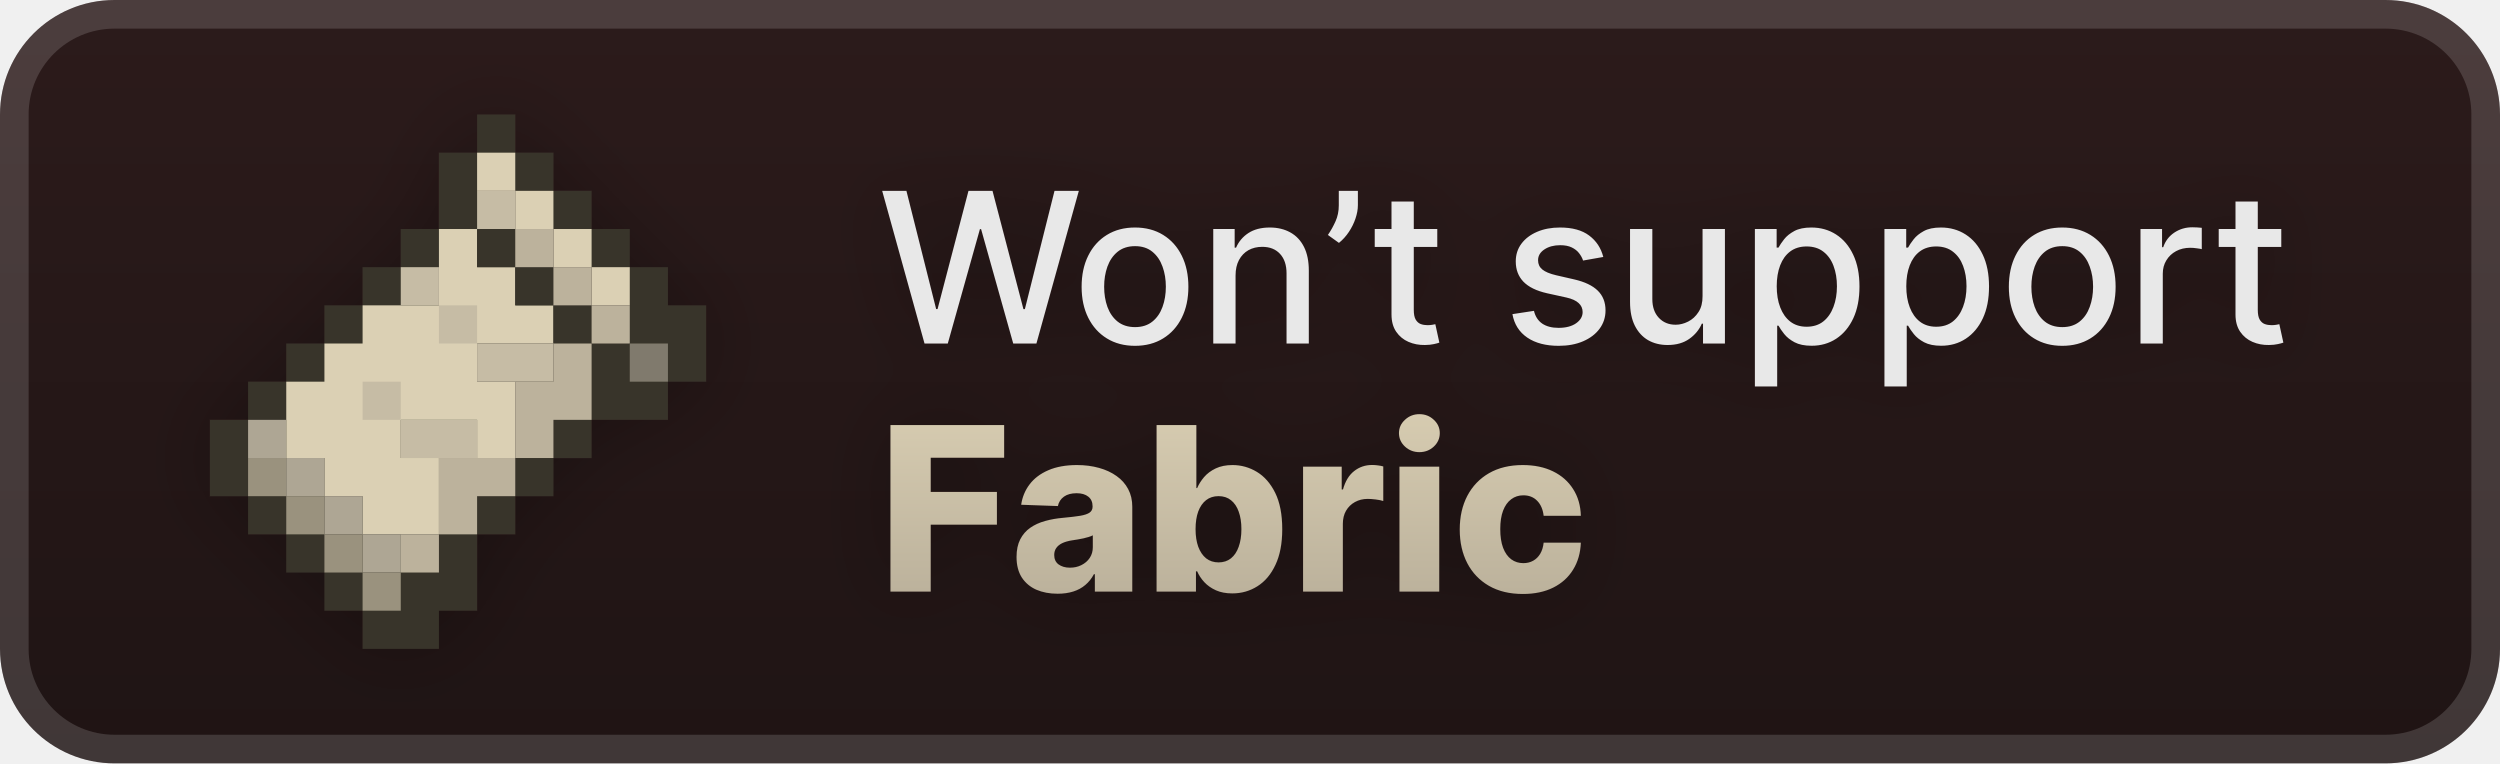
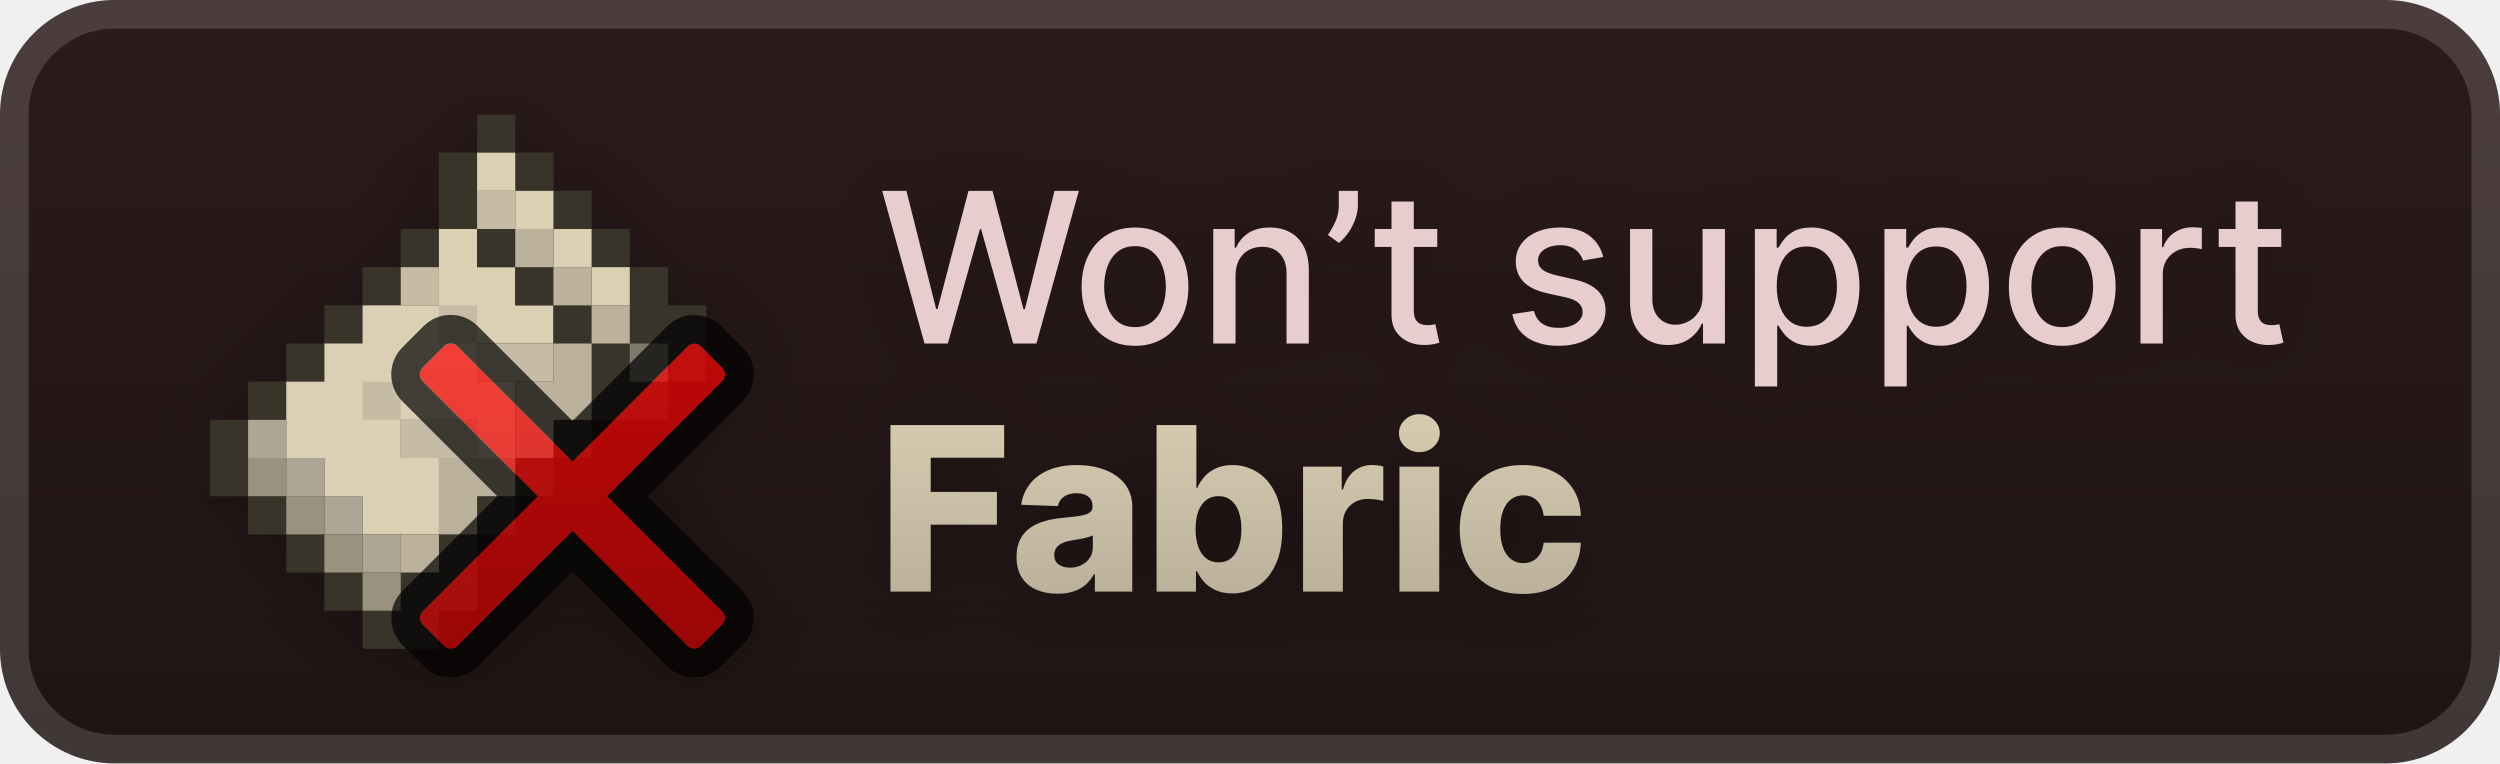
<svg xmlns="http://www.w3.org/2000/svg" width="131" height="40" viewBox="0 0 131 40" fill="none">
-   <rect x="-0" width="131" height="40" rx="6" fill="url(#paint0_linear_28_1085)" />
-   <g filter="url(#filter0_d_28_1085)">
-     <path d="M25 6V8H23V12H21V14H19V16H17V18H15V20H13V22H11V26H13V28H15V30H17V32H19V34H23V32H25V28H27V26H29V24H31V22H35V20H37V16H35V14H33V12H31V10H29V8H27V6H25Z" fill="#38342A" />
-     <path d="M25 8V10H27V12H29V14H31V16H33V14H31V12H29V10H27V8H25Z" fill="#DBD0B4" />
-     <path d="M25 10V12H27V10H25Z" fill="#C6BCA5" />
-     <path d="M23 12V16H19V18H17V20H15V24H17V26H19V28H23V24H21V22H25V24H27V20H25V18H29V16H27V14H25V12H23Z" fill="#DBD0B4" />
-     <path d="M25 12V14H27V16H29V18H31V16H29V14H27V12H25Z" fill="#38342A" />
-     <path d="M27 12V14H29V12H27Z" fill="#BCB29C" />
-     <path d="M21 14V16H23V14H21Z" fill="#C6BCA5" />
-     <path d="M29 14V16H31V14H29Z" fill="#BCB29C" />
-     <path d="M23 16V18H25V16H23Z" fill="#C6BCA5" />
-     <path d="M31 16V18H33V16H31Z" fill="#BCB29C" />
-     <path d="M25 18V20H29V18H25Z" fill="#C6BCA5" />
-     <path d="M29 18V20H27V24H29V22H31V18H29Z" fill="#BCB29C" />
-     <path d="M33 18V20H35V18H33Z" fill="#807A6D" />
-     <path d="M19 20V22H21V20H19Z" fill="#C6BCA5" />
-     <path d="M13 22V24H15V26H17V28H19V30H21V28H19V26H17V24H15V22H13Z" fill="#AEA694" />
-     <path d="M21 22V24H25V22H21Z" fill="#C6BCA5" />
-     <path d="M13 24V26H15V24H13Z" fill="#9A927E" />
-     <path d="M23 24V28H25V26H27V24H23Z" fill="#BCB29C" />
-     <path d="M15 26V28H17V26H15ZM17 28V30H19V28H17Z" fill="#9A927E" />
-     <path d="M21 28V30H23V28H21Z" fill="#BCB29C" />
-     <path d="M19 30V32H21V30H19Z" fill="#9A927E" />
-   </g>
-   <g filter="url(#filter1_d_28_1085)">
-     <path d="M48.445 18L46.226 10H47.496L49.054 16.195H49.128L50.749 10H52.007L53.628 16.199H53.703L55.257 10H56.531L54.308 18H53.093L51.41 12.008H51.347L49.664 18H48.445ZM59.474 18.121C58.912 18.121 58.421 17.992 58.002 17.734C57.582 17.477 57.257 17.116 57.025 16.652C56.793 16.189 56.677 15.647 56.677 15.027C56.677 14.405 56.793 13.861 57.025 13.395C57.257 12.928 57.582 12.566 58.002 12.309C58.421 12.051 58.912 11.922 59.474 11.922C60.037 11.922 60.528 12.051 60.947 12.309C61.366 12.566 61.692 12.928 61.923 13.395C62.155 13.861 62.271 14.405 62.271 15.027C62.271 15.647 62.155 16.189 61.923 16.652C61.692 17.116 61.366 17.477 60.947 17.734C60.528 17.992 60.037 18.121 59.474 18.121ZM59.478 17.141C59.843 17.141 60.145 17.044 60.384 16.852C60.624 16.659 60.801 16.402 60.916 16.082C61.033 15.762 61.091 15.409 61.091 15.023C61.091 14.641 61.033 14.289 60.916 13.969C60.801 13.646 60.624 13.387 60.384 13.191C60.145 12.996 59.843 12.898 59.478 12.898C59.111 12.898 58.806 12.996 58.564 13.191C58.324 13.387 58.146 13.646 58.029 13.969C57.914 14.289 57.857 14.641 57.857 15.023C57.857 15.409 57.914 15.762 58.029 16.082C58.146 16.402 58.324 16.659 58.564 16.852C58.806 17.044 59.111 17.141 59.478 17.141ZM64.743 14.438V18H63.575V12H64.696V12.977H64.77C64.908 12.659 65.124 12.404 65.418 12.211C65.715 12.018 66.089 11.922 66.54 11.922C66.948 11.922 67.306 12.008 67.614 12.18C67.921 12.349 68.159 12.602 68.329 12.938C68.498 13.273 68.582 13.689 68.582 14.184V18H67.415V14.324C67.415 13.889 67.301 13.55 67.075 13.305C66.848 13.057 66.537 12.934 66.141 12.934C65.87 12.934 65.629 12.992 65.418 13.109C65.21 13.227 65.045 13.398 64.922 13.625C64.803 13.849 64.743 14.12 64.743 14.438ZM71.153 10V10.75C71.153 10.971 71.111 11.204 71.028 11.449C70.947 11.691 70.832 11.925 70.684 12.148C70.536 12.372 70.361 12.565 70.161 12.727L69.582 12.312C69.736 12.088 69.869 11.85 69.981 11.598C70.096 11.345 70.153 11.066 70.153 10.762V10H71.153ZM75.313 12V12.938H72.036V12H75.313ZM72.915 10.562H74.082V16.238C74.082 16.465 74.116 16.635 74.184 16.75C74.252 16.862 74.339 16.939 74.446 16.98C74.555 17.02 74.674 17.039 74.801 17.039C74.895 17.039 74.977 17.032 75.047 17.02C75.118 17.006 75.172 16.996 75.211 16.988L75.422 17.953C75.355 17.979 75.258 18.005 75.133 18.031C75.008 18.06 74.852 18.076 74.665 18.078C74.357 18.083 74.071 18.029 73.805 17.914C73.54 17.799 73.325 17.622 73.161 17.383C72.997 17.143 72.915 16.842 72.915 16.48V10.562ZM84.012 13.465L82.954 13.652C82.909 13.517 82.839 13.388 82.743 13.266C82.649 13.143 82.521 13.043 82.36 12.965C82.198 12.887 81.997 12.848 81.754 12.848C81.424 12.848 81.148 12.922 80.926 13.07C80.705 13.216 80.594 13.405 80.594 13.637C80.594 13.837 80.668 13.999 80.817 14.121C80.965 14.243 81.205 14.344 81.536 14.422L82.489 14.641C83.041 14.768 83.452 14.965 83.723 15.23C83.994 15.496 84.129 15.841 84.129 16.266C84.129 16.625 84.025 16.945 83.817 17.227C83.611 17.505 83.323 17.724 82.954 17.883C82.586 18.042 82.161 18.121 81.676 18.121C81.004 18.121 80.456 17.978 80.032 17.691C79.607 17.402 79.347 16.992 79.251 16.461L80.379 16.289C80.45 16.583 80.594 16.806 80.813 16.957C81.032 17.105 81.317 17.18 81.668 17.18C82.051 17.18 82.357 17.1 82.586 16.941C82.816 16.78 82.93 16.583 82.93 16.352C82.93 16.164 82.86 16.006 82.719 15.879C82.581 15.751 82.369 15.655 82.082 15.59L81.067 15.367C80.507 15.24 80.093 15.037 79.825 14.758C79.559 14.479 79.426 14.126 79.426 13.699C79.426 13.345 79.525 13.035 79.723 12.77C79.921 12.504 80.195 12.297 80.543 12.148C80.892 11.997 81.292 11.922 81.743 11.922C82.391 11.922 82.901 12.062 83.274 12.344C83.646 12.622 83.892 12.996 84.012 13.465ZM89.214 15.512V12H90.386V18H89.238V16.961H89.175C89.037 17.281 88.816 17.548 88.511 17.762C88.209 17.973 87.833 18.078 87.382 18.078C86.997 18.078 86.656 17.994 86.359 17.824C86.065 17.652 85.833 17.398 85.664 17.062C85.497 16.727 85.414 16.311 85.414 15.816V12H86.582V15.676C86.582 16.085 86.695 16.41 86.921 16.652C87.148 16.895 87.442 17.016 87.804 17.016C88.023 17.016 88.24 16.961 88.457 16.852C88.675 16.742 88.856 16.577 88.999 16.355C89.145 16.134 89.217 15.853 89.214 15.512ZM91.956 20.25V12H93.096V12.973H93.194C93.261 12.848 93.359 12.703 93.487 12.539C93.614 12.375 93.791 12.232 94.018 12.109C94.245 11.984 94.544 11.922 94.916 11.922C95.401 11.922 95.833 12.044 96.213 12.289C96.594 12.534 96.892 12.887 97.108 13.348C97.327 13.809 97.436 14.363 97.436 15.012C97.436 15.66 97.328 16.216 97.112 16.68C96.896 17.141 96.599 17.496 96.221 17.746C95.844 17.994 95.413 18.117 94.928 18.117C94.564 18.117 94.265 18.056 94.034 17.934C93.805 17.811 93.625 17.668 93.495 17.504C93.364 17.34 93.264 17.194 93.194 17.066H93.124V20.25H91.956ZM93.1 15C93.1 15.422 93.161 15.792 93.284 16.109C93.406 16.427 93.583 16.676 93.815 16.855C94.047 17.032 94.331 17.121 94.666 17.121C95.015 17.121 95.307 17.029 95.541 16.844C95.776 16.656 95.953 16.402 96.073 16.082C96.195 15.762 96.256 15.401 96.256 15C96.256 14.604 96.196 14.249 96.077 13.934C95.96 13.618 95.782 13.37 95.545 13.188C95.311 13.005 95.018 12.914 94.666 12.914C94.328 12.914 94.041 13.001 93.807 13.176C93.575 13.35 93.4 13.594 93.28 13.906C93.16 14.219 93.1 14.583 93.1 15ZM98.745 20.25V12H99.885V12.973H99.983C100.051 12.848 100.148 12.703 100.276 12.539C100.403 12.375 100.581 12.232 100.807 12.109C101.034 11.984 101.333 11.922 101.706 11.922C102.19 11.922 102.622 12.044 103.002 12.289C103.383 12.534 103.681 12.887 103.897 13.348C104.116 13.809 104.225 14.363 104.225 15.012C104.225 15.66 104.117 16.216 103.901 16.68C103.685 17.141 103.388 17.496 103.01 17.746C102.633 17.994 102.202 18.117 101.717 18.117C101.353 18.117 101.055 18.056 100.823 17.934C100.594 17.811 100.414 17.668 100.284 17.504C100.153 17.34 100.053 17.194 99.983 17.066H99.913V20.25H98.745ZM99.889 15C99.889 15.422 99.95 15.792 100.073 16.109C100.195 16.427 100.372 16.676 100.604 16.855C100.836 17.032 101.12 17.121 101.456 17.121C101.805 17.121 102.096 17.029 102.331 16.844C102.565 16.656 102.742 16.402 102.862 16.082C102.984 15.762 103.045 15.401 103.045 15C103.045 14.604 102.985 14.249 102.866 13.934C102.749 13.618 102.571 13.37 102.334 13.188C102.1 13.005 101.807 12.914 101.456 12.914C101.117 12.914 100.831 13.001 100.596 13.176C100.364 13.35 100.189 13.594 100.069 13.906C99.949 14.219 99.889 14.583 99.889 15ZM108.061 18.121C107.499 18.121 107.008 17.992 106.588 17.734C106.169 17.477 105.844 17.116 105.612 16.652C105.38 16.189 105.264 15.647 105.264 15.027C105.264 14.405 105.38 13.861 105.612 13.395C105.844 12.928 106.169 12.566 106.588 12.309C107.008 12.051 107.499 11.922 108.061 11.922C108.624 11.922 109.114 12.051 109.534 12.309C109.953 12.566 110.278 12.928 110.51 13.395C110.742 13.861 110.858 14.405 110.858 15.027C110.858 15.647 110.742 16.189 110.51 16.652C110.278 17.116 109.953 17.477 109.534 17.734C109.114 17.992 108.624 18.121 108.061 18.121ZM108.065 17.141C108.43 17.141 108.732 17.044 108.971 16.852C109.211 16.659 109.388 16.402 109.502 16.082C109.62 15.762 109.678 15.409 109.678 15.023C109.678 14.641 109.62 14.289 109.502 13.969C109.388 13.646 109.211 13.387 108.971 13.191C108.732 12.996 108.43 12.898 108.065 12.898C107.698 12.898 107.393 12.996 107.151 13.191C106.911 13.387 106.733 13.646 106.616 13.969C106.501 14.289 106.444 14.641 106.444 15.023C106.444 15.409 106.501 15.762 106.616 16.082C106.733 16.402 106.911 16.659 107.151 16.852C107.393 17.044 107.698 17.141 108.065 17.141ZM112.162 18V12H113.291V12.953H113.353C113.462 12.63 113.655 12.376 113.931 12.191C114.21 12.004 114.525 11.91 114.876 11.91C114.949 11.91 115.035 11.913 115.134 11.918C115.236 11.923 115.315 11.93 115.373 11.938V13.055C115.326 13.042 115.242 13.027 115.123 13.012C115.003 12.993 114.883 12.984 114.763 12.984C114.487 12.984 114.241 13.043 114.025 13.16C113.811 13.275 113.642 13.435 113.517 13.641C113.392 13.844 113.33 14.075 113.33 14.336V18H112.162ZM119.539 12V12.938H116.261V12H119.539ZM117.14 10.562H118.308V16.238C118.308 16.465 118.342 16.635 118.41 16.75C118.477 16.862 118.565 16.939 118.671 16.98C118.781 17.02 118.899 17.039 119.027 17.039C119.121 17.039 119.203 17.032 119.273 17.02C119.343 17.006 119.398 16.996 119.437 16.988L119.648 17.953C119.58 17.979 119.484 18.005 119.359 18.031C119.234 18.06 119.078 18.076 118.89 18.078C118.583 18.083 118.296 18.029 118.031 17.914C117.765 17.799 117.55 17.622 117.386 17.383C117.222 17.143 117.14 16.842 117.14 16.48V10.562Z" fill="#E8E8E8" />
-     <path d="M46.66 31V22.273H52.617V23.986H48.769V25.776H52.238V27.493H48.769V31H46.66ZM55.419 31.111C55.002 31.111 54.631 31.041 54.307 30.902C53.986 30.76 53.732 30.547 53.544 30.263C53.36 29.976 53.267 29.616 53.267 29.185C53.267 28.821 53.331 28.514 53.459 28.264C53.587 28.014 53.763 27.811 53.987 27.655C54.212 27.499 54.47 27.381 54.763 27.301C55.056 27.219 55.368 27.163 55.7 27.135C56.073 27.101 56.372 27.065 56.6 27.028C56.827 26.989 56.992 26.933 57.094 26.862C57.199 26.788 57.252 26.685 57.252 26.551V26.53C57.252 26.311 57.176 26.142 57.026 26.023C56.875 25.903 56.672 25.844 56.416 25.844C56.141 25.844 55.919 25.903 55.752 26.023C55.584 26.142 55.477 26.307 55.432 26.517L53.51 26.449C53.567 26.051 53.713 25.696 53.949 25.384C54.188 25.068 54.514 24.821 54.929 24.642C55.347 24.46 55.848 24.369 56.434 24.369C56.851 24.369 57.236 24.419 57.588 24.518C57.941 24.615 58.247 24.757 58.509 24.945C58.77 25.129 58.972 25.357 59.114 25.626C59.259 25.896 59.331 26.204 59.331 26.551V31H57.371V30.088H57.32C57.203 30.31 57.054 30.497 56.872 30.651C56.693 30.804 56.482 30.919 56.237 30.996C55.996 31.072 55.723 31.111 55.419 31.111ZM56.063 29.747C56.287 29.747 56.489 29.702 56.668 29.611C56.85 29.52 56.995 29.395 57.102 29.236C57.21 29.074 57.264 28.886 57.264 28.673V28.051C57.205 28.082 57.132 28.111 57.047 28.136C56.965 28.162 56.874 28.186 56.774 28.209C56.675 28.232 56.573 28.251 56.468 28.268C56.362 28.285 56.262 28.301 56.165 28.315C55.969 28.347 55.801 28.395 55.662 28.46C55.526 28.526 55.421 28.611 55.347 28.716C55.276 28.818 55.24 28.94 55.24 29.082C55.24 29.298 55.317 29.463 55.47 29.577C55.627 29.69 55.824 29.747 56.063 29.747ZM60.605 31V22.273H62.689V25.575H62.732C62.817 25.376 62.938 25.185 63.094 25C63.253 24.815 63.455 24.665 63.699 24.548C63.946 24.429 64.242 24.369 64.585 24.369C65.04 24.369 65.465 24.489 65.86 24.727C66.257 24.966 66.578 25.334 66.823 25.831C67.067 26.328 67.189 26.962 67.189 27.732C67.189 28.473 67.071 29.094 66.835 29.594C66.603 30.094 66.287 30.469 65.889 30.719C65.495 30.969 65.056 31.094 64.573 31.094C64.243 31.094 63.958 31.04 63.716 30.932C63.475 30.824 63.272 30.682 63.107 30.506C62.945 30.329 62.82 30.141 62.732 29.939H62.668V31H60.605ZM62.647 27.727C62.647 28.079 62.693 28.386 62.787 28.648C62.884 28.909 63.022 29.112 63.2 29.257C63.382 29.399 63.6 29.47 63.852 29.47C64.108 29.47 64.326 29.399 64.504 29.257C64.683 29.112 64.818 28.909 64.909 28.648C65.003 28.386 65.05 28.079 65.05 27.727C65.05 27.375 65.003 27.07 64.909 26.811C64.818 26.552 64.683 26.352 64.504 26.21C64.328 26.068 64.111 25.997 63.852 25.997C63.597 25.997 63.38 26.067 63.2 26.206C63.022 26.345 62.884 26.544 62.787 26.802C62.693 27.061 62.647 27.369 62.647 27.727ZM68.281 31V24.454H70.305V25.648H70.373C70.493 25.216 70.687 24.895 70.957 24.685C71.227 24.472 71.541 24.365 71.899 24.365C71.996 24.365 72.095 24.372 72.197 24.386C72.3 24.398 72.395 24.416 72.483 24.442V26.253C72.383 26.219 72.253 26.192 72.091 26.172C71.932 26.152 71.79 26.142 71.665 26.142C71.418 26.142 71.195 26.197 70.996 26.308C70.8 26.416 70.645 26.568 70.531 26.764C70.42 26.957 70.365 27.185 70.365 27.446V31H68.281ZM73.332 31V24.454H75.416V31H73.332ZM74.376 23.692C74.083 23.692 73.832 23.595 73.622 23.402C73.411 23.206 73.306 22.97 73.306 22.695C73.306 22.422 73.411 22.189 73.622 21.996C73.832 21.8 74.083 21.702 74.376 21.702C74.671 21.702 74.923 21.8 75.13 21.996C75.34 22.189 75.445 22.422 75.445 22.695C75.445 22.97 75.34 23.206 75.13 23.402C74.923 23.595 74.671 23.692 74.376 23.692ZM79.797 31.124C79.107 31.124 78.515 30.982 78.02 30.697C77.529 30.413 77.151 30.018 76.887 29.513C76.623 29.004 76.491 28.416 76.491 27.749C76.491 27.078 76.623 26.49 76.887 25.984C77.154 25.476 77.533 25.079 78.025 24.795C78.519 24.511 79.109 24.369 79.793 24.369C80.398 24.369 80.925 24.479 81.374 24.697C81.826 24.916 82.178 25.226 82.431 25.626C82.687 26.024 82.822 26.491 82.836 27.028H80.888C80.849 26.693 80.735 26.43 80.547 26.24C80.363 26.05 80.121 25.954 79.823 25.954C79.582 25.954 79.37 26.023 79.188 26.159C79.006 26.293 78.864 26.491 78.762 26.756C78.662 27.017 78.613 27.341 78.613 27.727C78.613 28.114 78.662 28.44 78.762 28.707C78.864 28.972 79.006 29.172 79.188 29.308C79.37 29.442 79.582 29.509 79.823 29.509C80.016 29.509 80.187 29.467 80.334 29.385C80.485 29.302 80.609 29.182 80.705 29.023C80.802 28.861 80.863 28.665 80.888 28.435H82.836C82.816 28.974 82.681 29.446 82.431 29.849C82.184 30.253 81.836 30.567 81.387 30.791C80.941 31.013 80.411 31.124 79.797 31.124Z" fill="url(#paint1_linear_28_1085)" />
+   <g clip-path="url(#clip0_28_1085)">
+     <rect x="-0" width="131" height="40" rx="6" fill="url(#paint0_linear_28_1085)" />
+     <g filter="url(#filter0_d_28_1085)">
+       <path d="M25 6V8H23V12H21V14H19V16H17V18H15V20H13V22H11V26H13V28H15V30H17V32H19V34H23V32H25V28H27V26H29V24H31V22H35V20H37V16H35V14H33V12H31V10H29V8H27V6H25Z" fill="#38342A" />
+       <path d="M25 8V10H27V12H29V14H31V16H33V14H31V12H29V10H27V8H25Z" fill="#DBD0B4" />
+       <path d="M25 10V12H27V10H25Z" fill="#C6BCA5" />
+       <path d="M23 12V16H19V18H17V20H15V24H17V26H19V28H23V24H21V22H25V24H27V20H25V18H29V16H27V14H25V12H23Z" fill="#DBD0B4" />
+       <path d="M25 12V14H27V16H29V18H31V16H29V14H27V12H25Z" fill="#38342A" />
+       <path d="M27 12V14H29V12H27Z" fill="#BCB29C" />
+       <path d="M21 14V16H23V14H21Z" fill="#C6BCA5" />
+       <path d="M29 14V16H31V14H29Z" fill="#BCB29C" />
+       <path d="M23 16V18H25V16H23Z" fill="#C6BCA5" />
+       <path d="M31 16V18H33V16H31Z" fill="#BCB29C" />
+       <path d="M25 18V20H29V18H25Z" fill="#C6BCA5" />
+       <path d="M29 18V20H27V24H29V22H31V18H29Z" fill="#BCB29C" />
+       <path d="M33 18V20H35V18H33Z" fill="#807A6D" />
+       <path d="M19 20V22H21V20H19Z" fill="#C6BCA5" />
+       <path d="M13 22V24H15V26H17V28H19V30H21V28H19V26H17V24H15V22H13Z" fill="#AEA694" />
+       <path d="M21 22V24H25V22H21Z" fill="#C6BCA5" />
+       <path d="M13 24V26H15V24H13Z" fill="#9A927E" />
+       <path d="M23 24V28H25V26H27V24H23Z" fill="#BCB29C" />
+       <path d="M15 26V28H17V26H15ZM17 28V30H19V28H17Z" fill="#9A927E" />
+       <path d="M21 28V30H23V28H21Z" fill="#BCB29C" />
+       <path d="M19 30V32H21V30H19Z" fill="#9A927E" />
+       <g opacity="0.7">
+         <mask id="path-24-outside-1_28_1085" maskUnits="userSpaceOnUse" x="20" y="16" width="20" height="20" fill="black">
+           <rect fill="white" x="20" y="16" width="20" height="20" />
+           <path fill-rule="evenodd" clip-rule="evenodd" d="M23.97 18.146C23.775 17.951 23.459 17.951 23.263 18.146L22.147 19.263C21.952 19.458 21.952 19.775 22.147 19.97L28.176 26.001L22.146 32.029C21.951 32.225 21.951 32.541 22.146 32.737L23.263 33.853C23.458 34.048 23.775 34.048 23.97 33.853L29.999 27.825L36.026 33.853C36.221 34.048 36.538 34.048 36.733 33.853L37.849 32.737C38.045 32.541 38.045 32.225 37.849 32.029L31.823 26.001L37.852 19.973C38.048 19.778 38.048 19.461 37.852 19.266L36.736 18.15C36.541 17.954 36.224 17.954 36.029 18.15L30 24.178L23.97 18.146Z" />
+         </mask>
+         <path fill-rule="evenodd" clip-rule="evenodd" d="M23.97 18.146C23.775 17.951 23.459 17.951 23.263 18.146L22.147 19.263C21.952 19.458 21.952 19.775 22.147 19.97L28.176 26.001L22.146 32.029C21.951 32.225 21.951 32.541 22.146 32.737L23.263 33.853C23.458 34.048 23.775 34.048 23.97 33.853L29.999 27.825L36.026 33.853C36.221 34.048 36.538 34.048 36.733 33.853L37.849 32.737C38.045 32.541 38.045 32.225 37.849 32.029L31.823 26.001L37.852 19.973C38.048 19.778 38.048 19.461 37.852 19.266L36.736 18.15C36.541 17.954 36.224 17.954 36.029 18.15L30 24.178L23.97 18.146Z" fill="url(#paint1_linear_28_1085)" />
+         <path d="M23.263 18.146L24.324 19.207L23.263 18.146ZM23.97 18.146L22.909 19.207L22.909 19.207L23.97 18.146ZM22.147 19.263L21.086 18.203L21.086 18.203L22.147 19.263ZM22.147 19.97L21.086 21.031L21.086 21.031L22.147 19.97ZM28.176 26.001L29.237 27.062L30.297 26.001L29.237 24.94L28.176 26.001ZM22.146 32.029L21.086 30.969L21.086 30.969L22.146 32.029ZM22.146 32.737L21.086 33.797L21.086 33.797L22.146 32.737ZM23.263 33.853L24.324 32.792L24.323 32.792L23.263 33.853ZM23.97 33.853L22.91 32.792L22.91 32.792L23.97 33.853ZM29.999 27.825L31.06 26.764L30 25.703L28.939 26.764L29.999 27.825ZM36.026 33.853L34.965 34.914L34.965 34.914L36.026 33.853ZM36.733 33.853L37.794 34.914L37.794 34.914L36.733 33.853ZM37.849 32.737L36.789 31.676L36.789 31.676L37.849 32.737ZM37.849 32.029L36.789 33.09L36.789 33.09L37.849 32.029ZM31.823 26.001L30.762 24.941L29.702 26.001L30.762 27.062L31.823 26.001ZM37.852 19.973L38.913 21.034L38.913 21.034L37.852 19.973ZM37.852 19.266L36.792 20.327L36.792 20.327L37.852 19.266ZM36.736 18.15L35.675 19.21L35.675 19.21L36.736 18.15ZM36.029 18.15L34.968 17.089L34.968 17.089L36.029 18.15ZM30 24.178L28.939 25.238L30 26.299L31.06 25.238L30 24.178ZM24.324 19.207C23.933 19.598 23.3 19.598 22.909 19.207L25.031 17.086C24.25 16.305 22.983 16.305 22.202 17.086L24.324 19.207ZM23.208 20.324L24.324 19.207L22.202 17.086L21.086 18.203L23.208 20.324ZM23.208 18.91C23.598 19.3 23.598 19.933 23.208 20.324L21.086 18.203C20.305 18.984 20.305 20.25 21.086 21.031L23.208 18.91ZM29.237 24.94L23.208 18.91L21.086 21.031L27.115 27.061L29.237 24.94ZM23.207 33.09L29.237 27.062L27.116 24.94L21.086 30.969L23.207 33.09ZM23.207 31.676C23.598 32.066 23.598 32.7 23.207 33.09L21.086 30.969C20.305 31.75 20.305 33.016 21.086 33.797L23.207 31.676ZM24.323 32.792L23.207 31.676L21.086 33.797L22.202 34.914L24.323 32.792ZM22.91 32.792C23.3 32.402 23.933 32.402 24.324 32.792L22.202 34.914C22.983 35.695 24.25 35.695 25.031 34.914L22.91 32.792ZM28.939 26.764L22.91 32.792L25.031 34.914L31.06 28.886L28.939 26.764ZM37.087 32.793L31.06 26.764L28.939 28.885L34.965 34.914L37.087 32.793ZM35.672 32.793C36.063 32.402 36.697 32.402 37.087 32.793L34.965 34.914C35.746 35.695 37.013 35.695 37.794 34.914L35.672 32.793ZM36.789 31.676L35.672 32.793L37.794 34.914L38.91 33.797L36.789 31.676ZM36.789 33.09C36.398 32.7 36.398 32.067 36.789 31.676L38.91 33.797C39.691 33.016 39.691 31.75 38.91 30.969L36.789 33.09ZM30.762 27.062L36.789 33.09L38.91 30.969L32.884 24.941L30.762 27.062ZM36.792 18.912L30.762 24.941L32.884 27.062L38.913 21.034L36.792 18.912ZM36.792 20.327C36.401 19.936 36.401 19.303 36.792 18.912L38.913 21.034C39.694 20.253 39.694 18.986 38.913 18.205L36.792 20.327ZM35.675 19.21L36.792 20.327L38.913 18.205L37.797 17.089L35.675 19.21ZM37.089 19.21C36.699 19.601 36.066 19.601 35.675 19.21L37.797 17.089C37.016 16.308 35.749 16.308 34.968 17.089L37.089 19.21ZM31.06 25.238L37.089 19.21L34.968 17.089L28.939 23.117L31.06 25.238ZM22.909 19.207L28.939 25.238L31.061 23.117L25.031 17.086L22.909 19.207Z" fill="black" mask="url(#path-24-outside-1_28_1085)" />
+       </g>
+     </g>
+     <g filter="url(#filter1_d_28_1085)">
+       <path d="M48.445 18L46.226 10H47.496L49.054 16.195H49.128L50.749 10H52.007L53.628 16.199H53.703L55.257 10H56.531L54.308 18H53.093L51.41 12.008H51.347L49.664 18H48.445ZM59.474 18.121C58.912 18.121 58.421 17.992 58.002 17.734C57.582 17.477 57.257 17.116 57.025 16.652C56.793 16.189 56.677 15.647 56.677 15.027C56.677 14.405 56.793 13.861 57.025 13.395C57.257 12.928 57.582 12.566 58.002 12.309C58.421 12.051 58.912 11.922 59.474 11.922C60.037 11.922 60.528 12.051 60.947 12.309C61.366 12.566 61.692 12.928 61.923 13.395C62.155 13.861 62.271 14.405 62.271 15.027C62.271 15.647 62.155 16.189 61.923 16.652C61.692 17.116 61.366 17.477 60.947 17.734C60.528 17.992 60.037 18.121 59.474 18.121ZM59.478 17.141C59.843 17.141 60.145 17.044 60.384 16.852C60.624 16.659 60.801 16.402 60.916 16.082C61.033 15.762 61.091 15.409 61.091 15.023C61.091 14.641 61.033 14.289 60.916 13.969C60.801 13.646 60.624 13.387 60.384 13.191C60.145 12.996 59.843 12.898 59.478 12.898C59.111 12.898 58.806 12.996 58.564 13.191C58.324 13.387 58.146 13.646 58.029 13.969C57.914 14.289 57.857 14.641 57.857 15.023C57.857 15.409 57.914 15.762 58.029 16.082C58.146 16.402 58.324 16.659 58.564 16.852C58.806 17.044 59.111 17.141 59.478 17.141ZM64.743 14.438V18H63.575V12H64.696V12.977H64.77C64.908 12.659 65.124 12.404 65.418 12.211C65.715 12.018 66.089 11.922 66.54 11.922C66.948 11.922 67.306 12.008 67.614 12.18C67.921 12.349 68.159 12.602 68.329 12.938C68.498 13.273 68.582 13.689 68.582 14.184V18H67.415V14.324C67.415 13.889 67.301 13.55 67.075 13.305C66.848 13.057 66.537 12.934 66.141 12.934C65.87 12.934 65.629 12.992 65.418 13.109C65.21 13.227 65.045 13.398 64.922 13.625C64.803 13.849 64.743 14.12 64.743 14.438ZM71.153 10V10.75C71.153 10.971 71.111 11.204 71.028 11.449C70.947 11.691 70.832 11.925 70.684 12.148C70.536 12.372 70.361 12.565 70.161 12.727L69.582 12.312C69.736 12.088 69.869 11.85 69.981 11.598C70.096 11.345 70.153 11.066 70.153 10.762V10H71.153ZM75.313 12V12.938H72.036V12H75.313ZM72.915 10.562H74.082V16.238C74.082 16.465 74.116 16.635 74.184 16.75C74.252 16.862 74.339 16.939 74.446 16.98C74.555 17.02 74.674 17.039 74.801 17.039C74.895 17.039 74.977 17.032 75.047 17.02C75.118 17.006 75.172 16.996 75.211 16.988L75.422 17.953C75.355 17.979 75.258 18.005 75.133 18.031C75.008 18.06 74.852 18.076 74.665 18.078C74.357 18.083 74.071 18.029 73.805 17.914C73.54 17.799 73.325 17.622 73.161 17.383C72.997 17.143 72.915 16.842 72.915 16.48V10.562ZM84.012 13.465L82.954 13.652C82.909 13.517 82.839 13.388 82.743 13.266C82.649 13.143 82.521 13.043 82.36 12.965C82.198 12.887 81.997 12.848 81.754 12.848C81.424 12.848 81.148 12.922 80.926 13.07C80.705 13.216 80.594 13.405 80.594 13.637C80.594 13.837 80.668 13.999 80.817 14.121C80.965 14.243 81.205 14.344 81.536 14.422L82.489 14.641C83.041 14.768 83.452 14.965 83.723 15.23C83.994 15.496 84.129 15.841 84.129 16.266C84.129 16.625 84.025 16.945 83.817 17.227C83.611 17.505 83.323 17.724 82.954 17.883C82.586 18.042 82.161 18.121 81.676 18.121C81.004 18.121 80.456 17.978 80.032 17.691C79.607 17.402 79.347 16.992 79.251 16.461L80.379 16.289C80.45 16.583 80.594 16.806 80.813 16.957C81.032 17.105 81.317 17.18 81.668 17.18C82.051 17.18 82.357 17.1 82.586 16.941C82.816 16.78 82.93 16.583 82.93 16.352C82.93 16.164 82.86 16.006 82.719 15.879C82.581 15.751 82.369 15.655 82.082 15.59L81.067 15.367C80.507 15.24 80.093 15.037 79.825 14.758C79.559 14.479 79.426 14.126 79.426 13.699C79.426 13.345 79.525 13.035 79.723 12.77C79.921 12.504 80.195 12.297 80.543 12.148C80.892 11.997 81.292 11.922 81.743 11.922C82.391 11.922 82.901 12.062 83.274 12.344C83.646 12.622 83.892 12.996 84.012 13.465ZM89.214 15.512V12H90.386V18H89.238V16.961H89.175C89.037 17.281 88.816 17.548 88.511 17.762C88.209 17.973 87.833 18.078 87.382 18.078C86.997 18.078 86.656 17.994 86.359 17.824C86.065 17.652 85.833 17.398 85.664 17.062C85.497 16.727 85.414 16.311 85.414 15.816V12H86.582V15.676C86.582 16.085 86.695 16.41 86.921 16.652C87.148 16.895 87.442 17.016 87.804 17.016C88.023 17.016 88.24 16.961 88.457 16.852C88.675 16.742 88.856 16.577 88.999 16.355C89.145 16.134 89.217 15.853 89.214 15.512ZM91.956 20.25V12H93.096V12.973H93.194C93.261 12.848 93.359 12.703 93.487 12.539C93.614 12.375 93.791 12.232 94.018 12.109C94.245 11.984 94.544 11.922 94.916 11.922C95.401 11.922 95.833 12.044 96.213 12.289C96.594 12.534 96.892 12.887 97.108 13.348C97.327 13.809 97.436 14.363 97.436 15.012C97.436 15.66 97.328 16.216 97.112 16.68C96.896 17.141 96.599 17.496 96.221 17.746C95.844 17.994 95.413 18.117 94.928 18.117C94.564 18.117 94.265 18.056 94.034 17.934C93.805 17.811 93.625 17.668 93.495 17.504C93.364 17.34 93.264 17.194 93.194 17.066H93.124V20.25H91.956ZM93.1 15C93.1 15.422 93.161 15.792 93.284 16.109C93.406 16.427 93.583 16.676 93.815 16.855C94.047 17.032 94.331 17.121 94.666 17.121C95.015 17.121 95.307 17.029 95.541 16.844C95.776 16.656 95.953 16.402 96.073 16.082C96.195 15.762 96.256 15.401 96.256 15C96.256 14.604 96.196 14.249 96.077 13.934C95.96 13.618 95.782 13.37 95.545 13.188C95.311 13.005 95.018 12.914 94.666 12.914C94.328 12.914 94.041 13.001 93.807 13.176C93.575 13.35 93.4 13.594 93.28 13.906C93.16 14.219 93.1 14.583 93.1 15ZM98.745 20.25V12H99.885V12.973H99.983C100.051 12.848 100.148 12.703 100.276 12.539C100.403 12.375 100.581 12.232 100.807 12.109C101.034 11.984 101.333 11.922 101.706 11.922C102.19 11.922 102.622 12.044 103.002 12.289C103.383 12.534 103.681 12.887 103.897 13.348C104.116 13.809 104.225 14.363 104.225 15.012C104.225 15.66 104.117 16.216 103.901 16.68C103.685 17.141 103.388 17.496 103.01 17.746C102.633 17.994 102.202 18.117 101.717 18.117C101.353 18.117 101.055 18.056 100.823 17.934C100.594 17.811 100.414 17.668 100.284 17.504C100.153 17.34 100.053 17.194 99.983 17.066H99.913V20.25H98.745ZM99.889 15C99.889 15.422 99.95 15.792 100.073 16.109C100.195 16.427 100.372 16.676 100.604 16.855C100.836 17.032 101.12 17.121 101.456 17.121C101.805 17.121 102.096 17.029 102.331 16.844C102.565 16.656 102.742 16.402 102.862 16.082C102.984 15.762 103.045 15.401 103.045 15C103.045 14.604 102.985 14.249 102.866 13.934C102.749 13.618 102.571 13.37 102.334 13.188C102.1 13.005 101.807 12.914 101.456 12.914C101.117 12.914 100.831 13.001 100.596 13.176C100.364 13.35 100.189 13.594 100.069 13.906C99.949 14.219 99.889 14.583 99.889 15ZM108.061 18.121C107.499 18.121 107.008 17.992 106.588 17.734C106.169 17.477 105.844 17.116 105.612 16.652C105.38 16.189 105.264 15.647 105.264 15.027C105.264 14.405 105.38 13.861 105.612 13.395C105.844 12.928 106.169 12.566 106.588 12.309C107.008 12.051 107.499 11.922 108.061 11.922C108.624 11.922 109.114 12.051 109.534 12.309C109.953 12.566 110.278 12.928 110.51 13.395C110.742 13.861 110.858 14.405 110.858 15.027C110.858 15.647 110.742 16.189 110.51 16.652C110.278 17.116 109.953 17.477 109.534 17.734C109.114 17.992 108.624 18.121 108.061 18.121ZM108.065 17.141C108.43 17.141 108.732 17.044 108.971 16.852C109.211 16.659 109.388 16.402 109.502 16.082C109.62 15.762 109.678 15.409 109.678 15.023C109.678 14.641 109.62 14.289 109.502 13.969C109.388 13.646 109.211 13.387 108.971 13.191C108.732 12.996 108.43 12.898 108.065 12.898C107.698 12.898 107.393 12.996 107.151 13.191C106.911 13.387 106.733 13.646 106.616 13.969C106.501 14.289 106.444 14.641 106.444 15.023C106.444 15.409 106.501 15.762 106.616 16.082C106.733 16.402 106.911 16.659 107.151 16.852C107.393 17.044 107.698 17.141 108.065 17.141ZM112.162 18V12H113.291V12.953H113.353C113.462 12.63 113.655 12.376 113.931 12.191C114.21 12.004 114.525 11.91 114.876 11.91C114.949 11.91 115.035 11.913 115.134 11.918C115.236 11.923 115.315 11.93 115.373 11.938V13.055C115.326 13.042 115.242 13.027 115.123 13.012C115.003 12.993 114.883 12.984 114.763 12.984C114.487 12.984 114.241 13.043 114.025 13.16C113.811 13.275 113.642 13.435 113.517 13.641C113.392 13.844 113.33 14.075 113.33 14.336V18H112.162ZM119.539 12V12.938H116.261V12H119.539ZM117.14 10.562H118.308V16.238C118.308 16.465 118.342 16.635 118.41 16.75C118.477 16.862 118.565 16.939 118.671 16.98C118.781 17.02 118.899 17.039 119.027 17.039C119.121 17.039 119.203 17.032 119.273 17.02C119.343 17.006 119.398 16.996 119.437 16.988L119.648 17.953C119.58 17.979 119.484 18.005 119.359 18.031C119.234 18.06 119.078 18.076 118.89 18.078C118.583 18.083 118.296 18.029 118.031 17.914C117.765 17.799 117.55 17.622 117.386 17.383C117.222 17.143 117.14 16.842 117.14 16.48V10.562Z" fill="#E7CDCD" />
+       <path d="M46.66 31V22.273H52.617V23.986H48.769V25.776H52.238V27.493H48.769V31H46.66ZM55.419 31.111C55.002 31.111 54.631 31.041 54.307 30.902C53.986 30.76 53.732 30.547 53.544 30.263C53.36 29.976 53.267 29.616 53.267 29.185C53.267 28.821 53.331 28.514 53.459 28.264C53.587 28.014 53.763 27.811 53.987 27.655C54.212 27.499 54.47 27.381 54.763 27.301C55.056 27.219 55.368 27.163 55.7 27.135C56.073 27.101 56.372 27.065 56.6 27.028C56.827 26.989 56.992 26.933 57.094 26.862C57.199 26.788 57.252 26.685 57.252 26.551V26.53C57.252 26.311 57.176 26.142 57.026 26.023C56.875 25.903 56.672 25.844 56.416 25.844C56.141 25.844 55.919 25.903 55.752 26.023C55.584 26.142 55.477 26.307 55.432 26.517L53.51 26.449C53.567 26.051 53.713 25.696 53.949 25.384C54.188 25.068 54.514 24.821 54.929 24.642C55.347 24.46 55.848 24.369 56.434 24.369C56.851 24.369 57.236 24.419 57.588 24.518C57.941 24.615 58.247 24.757 58.509 24.945C58.77 25.129 58.972 25.357 59.114 25.626C59.259 25.896 59.331 26.204 59.331 26.551V31H57.371V30.088H57.32C57.203 30.31 57.054 30.497 56.872 30.651C56.693 30.804 56.482 30.919 56.237 30.996C55.996 31.072 55.723 31.111 55.419 31.111ZM56.063 29.747C56.287 29.747 56.489 29.702 56.668 29.611C56.85 29.52 56.995 29.395 57.102 29.236C57.21 29.074 57.264 28.886 57.264 28.673V28.051C57.205 28.082 57.132 28.111 57.047 28.136C56.965 28.162 56.874 28.186 56.774 28.209C56.675 28.232 56.573 28.251 56.468 28.268C56.362 28.285 56.262 28.301 56.165 28.315C55.969 28.347 55.801 28.395 55.662 28.46C55.526 28.526 55.421 28.611 55.347 28.716C55.276 28.818 55.24 28.94 55.24 29.082C55.24 29.298 55.317 29.463 55.47 29.577C55.627 29.69 55.824 29.747 56.063 29.747ZM60.605 31V22.273H62.689V25.575H62.732C62.817 25.376 62.938 25.185 63.094 25C63.253 24.815 63.455 24.665 63.699 24.548C63.946 24.429 64.242 24.369 64.585 24.369C65.04 24.369 65.465 24.489 65.86 24.727C66.257 24.966 66.578 25.334 66.823 25.831C67.067 26.328 67.189 26.962 67.189 27.732C67.189 28.473 67.071 29.094 66.835 29.594C66.603 30.094 66.287 30.469 65.889 30.719C65.495 30.969 65.056 31.094 64.573 31.094C64.243 31.094 63.958 31.04 63.716 30.932C63.475 30.824 63.272 30.682 63.107 30.506C62.945 30.329 62.82 30.141 62.732 29.939H62.668V31H60.605ZM62.647 27.727C62.647 28.079 62.693 28.386 62.787 28.648C62.884 28.909 63.022 29.112 63.2 29.257C63.382 29.399 63.6 29.47 63.852 29.47C64.108 29.47 64.326 29.399 64.504 29.257C64.683 29.112 64.818 28.909 64.909 28.648C65.003 28.386 65.05 28.079 65.05 27.727C65.05 27.375 65.003 27.07 64.909 26.811C64.818 26.552 64.683 26.352 64.504 26.21C64.328 26.068 64.111 25.997 63.852 25.997C63.597 25.997 63.38 26.067 63.2 26.206C63.022 26.345 62.884 26.544 62.787 26.802C62.693 27.061 62.647 27.369 62.647 27.727ZM68.281 31V24.454H70.305V25.648H70.373C70.493 25.216 70.687 24.895 70.957 24.685C71.227 24.472 71.541 24.365 71.899 24.365C71.996 24.365 72.095 24.372 72.197 24.386C72.3 24.398 72.395 24.416 72.483 24.442V26.253C72.383 26.219 72.253 26.192 72.091 26.172C71.932 26.152 71.79 26.142 71.665 26.142C71.418 26.142 71.195 26.197 70.996 26.308C70.8 26.416 70.645 26.568 70.531 26.764C70.42 26.957 70.365 27.185 70.365 27.446V31H68.281ZM73.332 31V24.454H75.416V31H73.332ZM74.376 23.692C74.083 23.692 73.832 23.595 73.622 23.402C73.411 23.206 73.306 22.97 73.306 22.695C73.306 22.422 73.411 22.189 73.622 21.996C73.832 21.8 74.083 21.702 74.376 21.702C74.671 21.702 74.923 21.8 75.13 21.996C75.34 22.189 75.445 22.422 75.445 22.695C75.445 22.97 75.34 23.206 75.13 23.402C74.923 23.595 74.671 23.692 74.376 23.692ZM79.797 31.124C79.107 31.124 78.515 30.982 78.02 30.697C77.529 30.413 77.151 30.018 76.887 29.513C76.623 29.004 76.491 28.416 76.491 27.749C76.491 27.078 76.623 26.49 76.887 25.984C77.154 25.476 77.533 25.079 78.025 24.795C78.519 24.511 79.109 24.369 79.793 24.369C80.398 24.369 80.925 24.479 81.374 24.697C81.826 24.916 82.178 25.226 82.431 25.626C82.687 26.024 82.822 26.491 82.836 27.028H80.888C80.849 26.693 80.735 26.43 80.547 26.24C80.363 26.05 80.121 25.954 79.823 25.954C79.582 25.954 79.37 26.023 79.188 26.159C79.006 26.293 78.864 26.491 78.762 26.756C78.662 27.017 78.613 27.341 78.613 27.727C78.613 28.114 78.662 28.44 78.762 28.707C78.864 28.972 79.006 29.172 79.188 29.308C79.37 29.442 79.582 29.509 79.823 29.509C80.016 29.509 80.187 29.467 80.334 29.385C80.485 29.302 80.609 29.182 80.705 29.023C80.802 28.861 80.863 28.665 80.888 28.435H82.836C82.816 28.974 82.681 29.446 82.431 29.849C82.184 30.253 81.836 30.567 81.387 30.791C80.941 31.013 80.411 31.124 79.797 31.124Z" fill="url(#paint2_linear_28_1085)" />
+     </g>
  </g>
  <rect x="0.75" y="0.75" width="129.5" height="38.5" rx="5.25" stroke="white" stroke-opacity="0.15" stroke-width="1.5" />
  <defs>
-     <filter id="filter0_d_28_1085" x="6" y="2" width="36" height="36" filterUnits="userSpaceOnUse" color-interpolation-filters="sRGB">
+     <filter id="filter0_d_28_1085" x="6" y="2" width="37.499" height="37.5" filterUnits="userSpaceOnUse" color-interpolation-filters="sRGB">
      <feFlood flood-opacity="0" result="BackgroundImageFix" />
      <feColorMatrix in="SourceAlpha" type="matrix" values="0 0 0 0 0 0 0 0 0 0 0 0 0 0 0 0 0 0 127 0" result="hardAlpha" />
      <feOffset />
      <feGaussianBlur stdDeviation="2" />
      <feComposite in2="hardAlpha" operator="out" />
      <feColorMatrix type="matrix" values="0 0 0 0 0 0 0 0 0 0 0 0 0 0 0 0 0 0 0.25 0" />
      <feBlend mode="normal" in2="BackgroundImageFix" result="effect1_dropShadow_28_1085" />
      <feBlend mode="normal" in="SourceGraphic" in2="effect1_dropShadow_28_1085" result="shape" />
    </filter>
    <filter id="filter1_d_28_1085" x="41.999" y="3" width="83" height="34" filterUnits="userSpaceOnUse" color-interpolation-filters="sRGB">
      <feFlood flood-opacity="0" result="BackgroundImageFix" />
      <feColorMatrix in="SourceAlpha" type="matrix" values="0 0 0 0 0 0 0 0 0 0 0 0 0 0 0 0 0 0 127 0" result="hardAlpha" />
      <feOffset />
      <feGaussianBlur stdDeviation="2" />
      <feComposite in2="hardAlpha" operator="out" />
      <feColorMatrix type="matrix" values="0 0 0 0 0 0 0 0 0 0 0 0 0 0 0 0 0 0 0.25 0" />
      <feBlend mode="normal" in2="BackgroundImageFix" result="effect1_dropShadow_28_1085" />
      <feBlend mode="normal" in="SourceGraphic" in2="effect1_dropShadow_28_1085" result="shape" />
    </filter>
    <linearGradient id="paint0_linear_28_1085" x1="65.499" y1="0" x2="65.499" y2="40" gradientUnits="userSpaceOnUse">
      <stop stop-color="#2C1B1B" />
      <stop offset="1" stop-color="#1F1414" />
    </linearGradient>
-     <linearGradient id="paint1_linear_28_1085" x1="66.499" y1="20" x2="66.499" y2="31" gradientUnits="userSpaceOnUse">
+     <linearGradient id="paint1_linear_28_1085" x1="30" y1="18" x2="30" y2="34" gradientUnits="userSpaceOnUse">
+       <stop stop-color="#FF0000" />
+       <stop offset="1" stop-color="#CC0000" />
+     </linearGradient>
+     <linearGradient id="paint2_linear_28_1085" x1="66.499" y1="20" x2="66.499" y2="31" gradientUnits="userSpaceOnUse">
      <stop stop-color="#DBD0B4" />
      <stop offset="1" stop-color="#BCB29C" />
    </linearGradient>
+     <clipPath id="clip0_28_1085">
+       <rect x="-0" width="131" height="40" rx="6" fill="white" />
+     </clipPath>
  </defs>
</svg>
